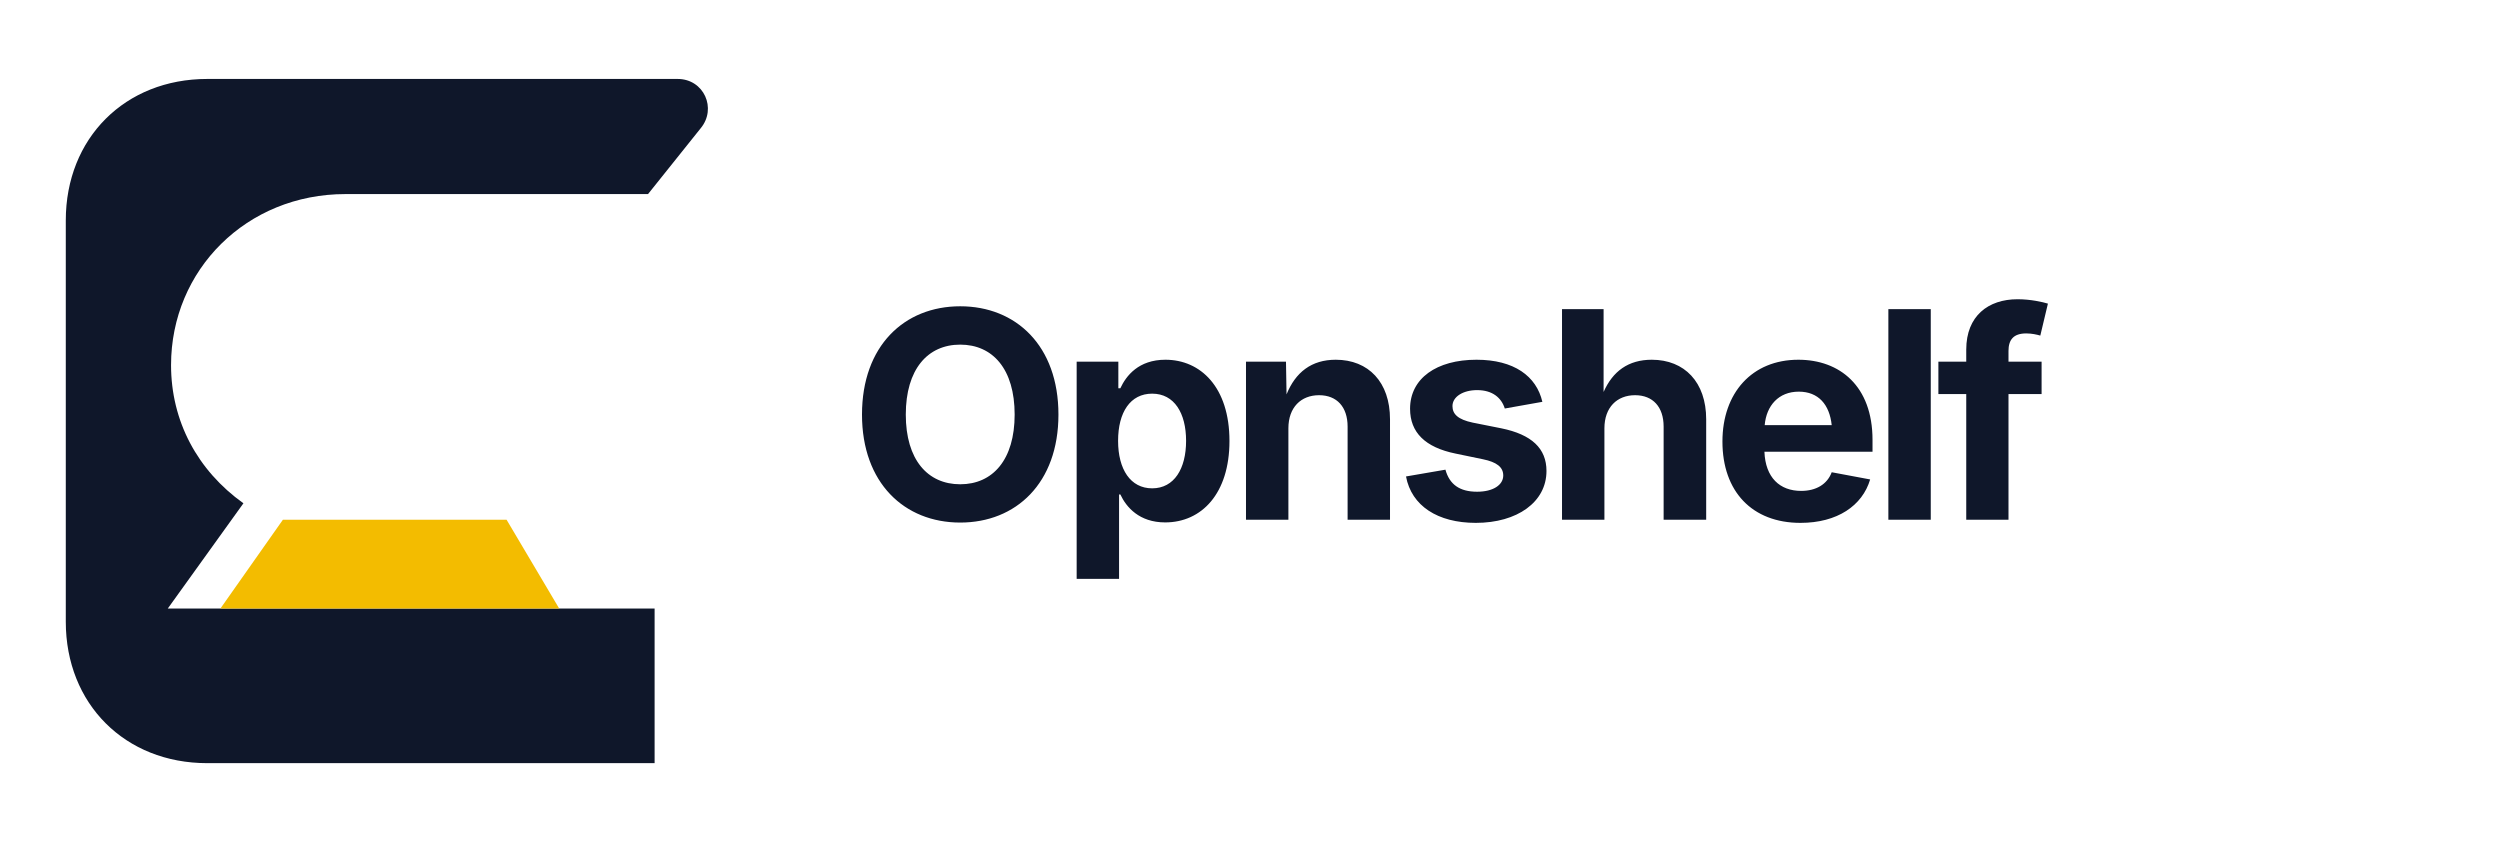
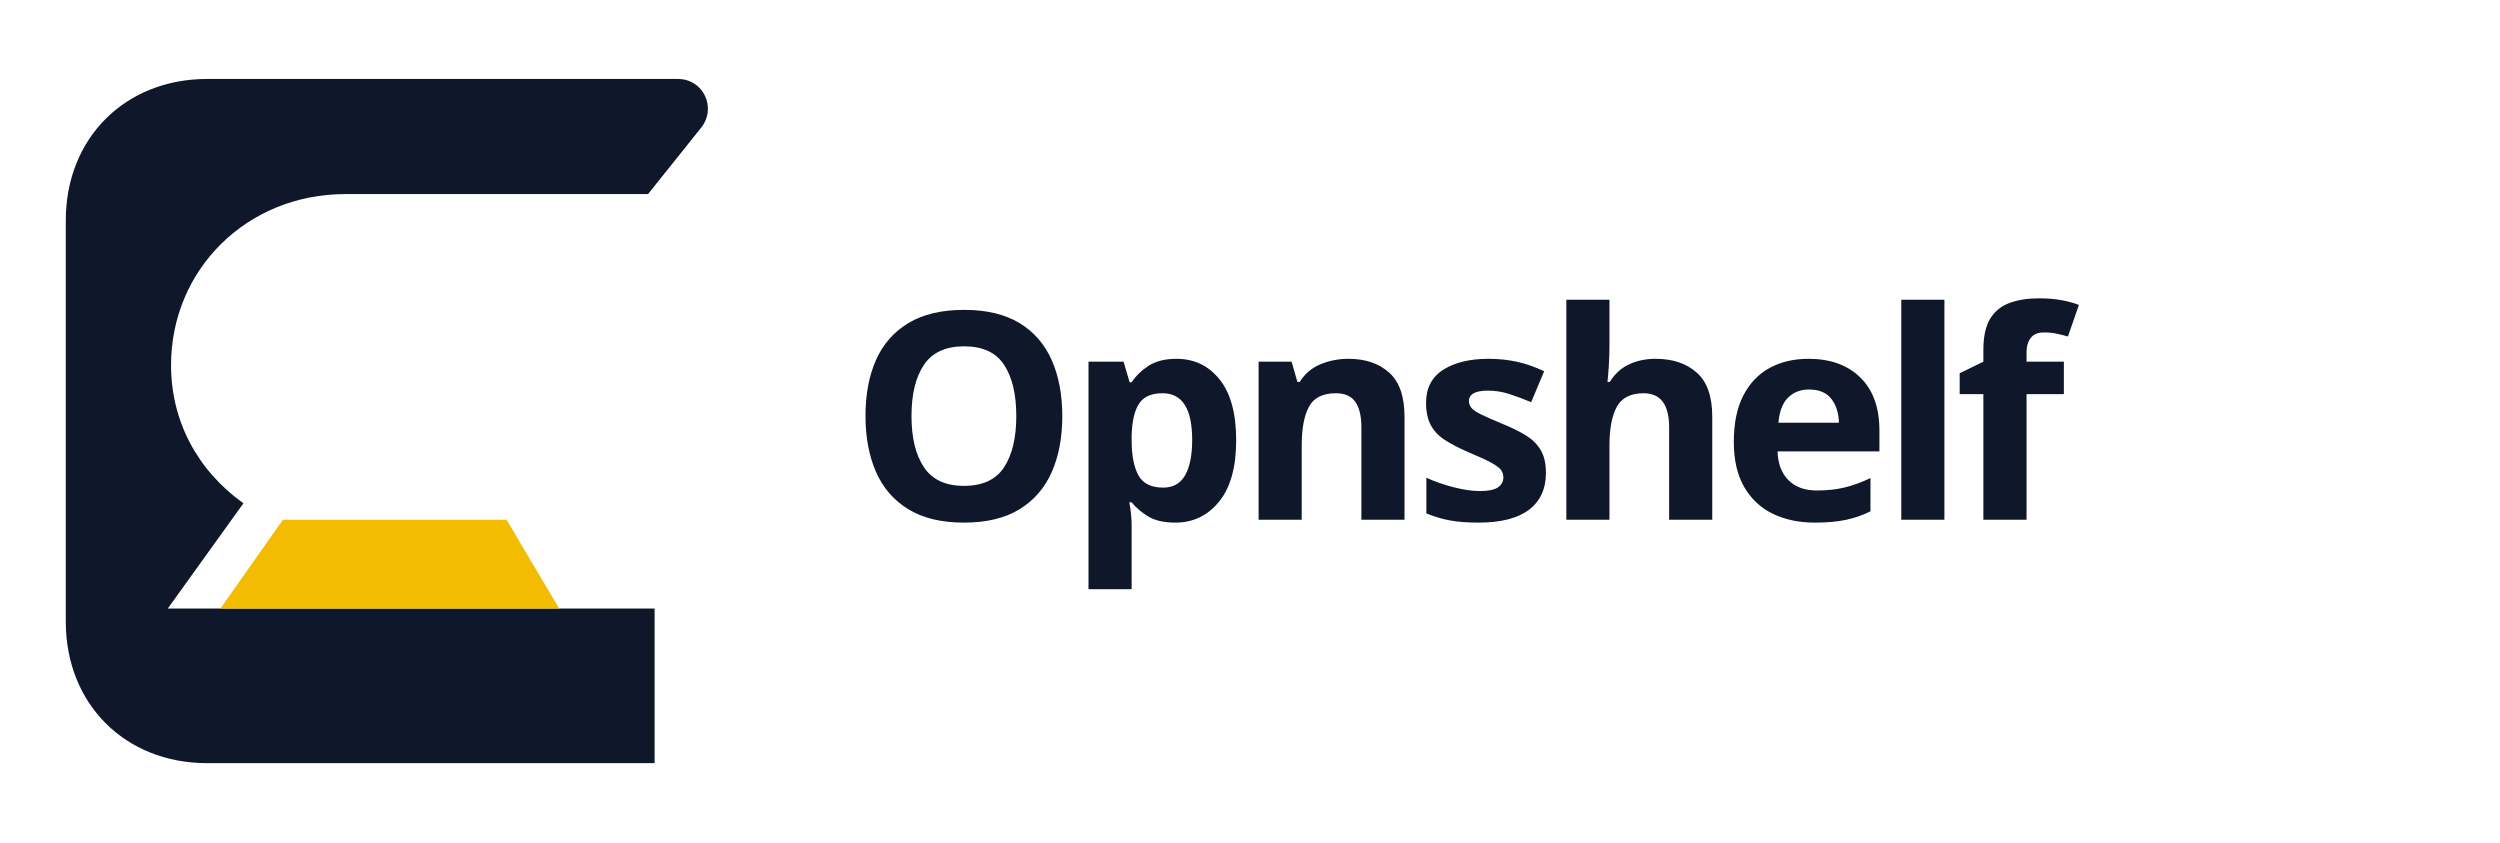
<svg xmlns="http://www.w3.org/2000/svg" viewBox="0 0 760 256" role="img" aria-labelledby="title desc">
  <g transform="translate(0 0)">
    <path fill="#0F172A" d="M63 24h143c8 0 12 9 7 15l-16 20H105c-30 0-53 23-53 52 0 17 8 32 22 42l-23 32h148v47H63c-25 0-43-18-43-43V67c0-25 18-43 43-43Z" />
    <path fill="#F3BC00" d="M86 158h68l16 27H67l19-27Z" />
  </g>
-   <text x="258" y="158" fill="#0F172A" font-family="'Plus Jakarta Sans', Inter, system-ui, sans-serif" font-size="88" font-weight="700" letter-spacing="-4">Opnshelf</text>
+   <text x="258" y="158" fill="#0F172A" font-family="'Timeless Sans', system-ui, sans-serif" font-size="88" font-weight="700" letter-spacing="-4">Opnshelf</text>
</svg>
